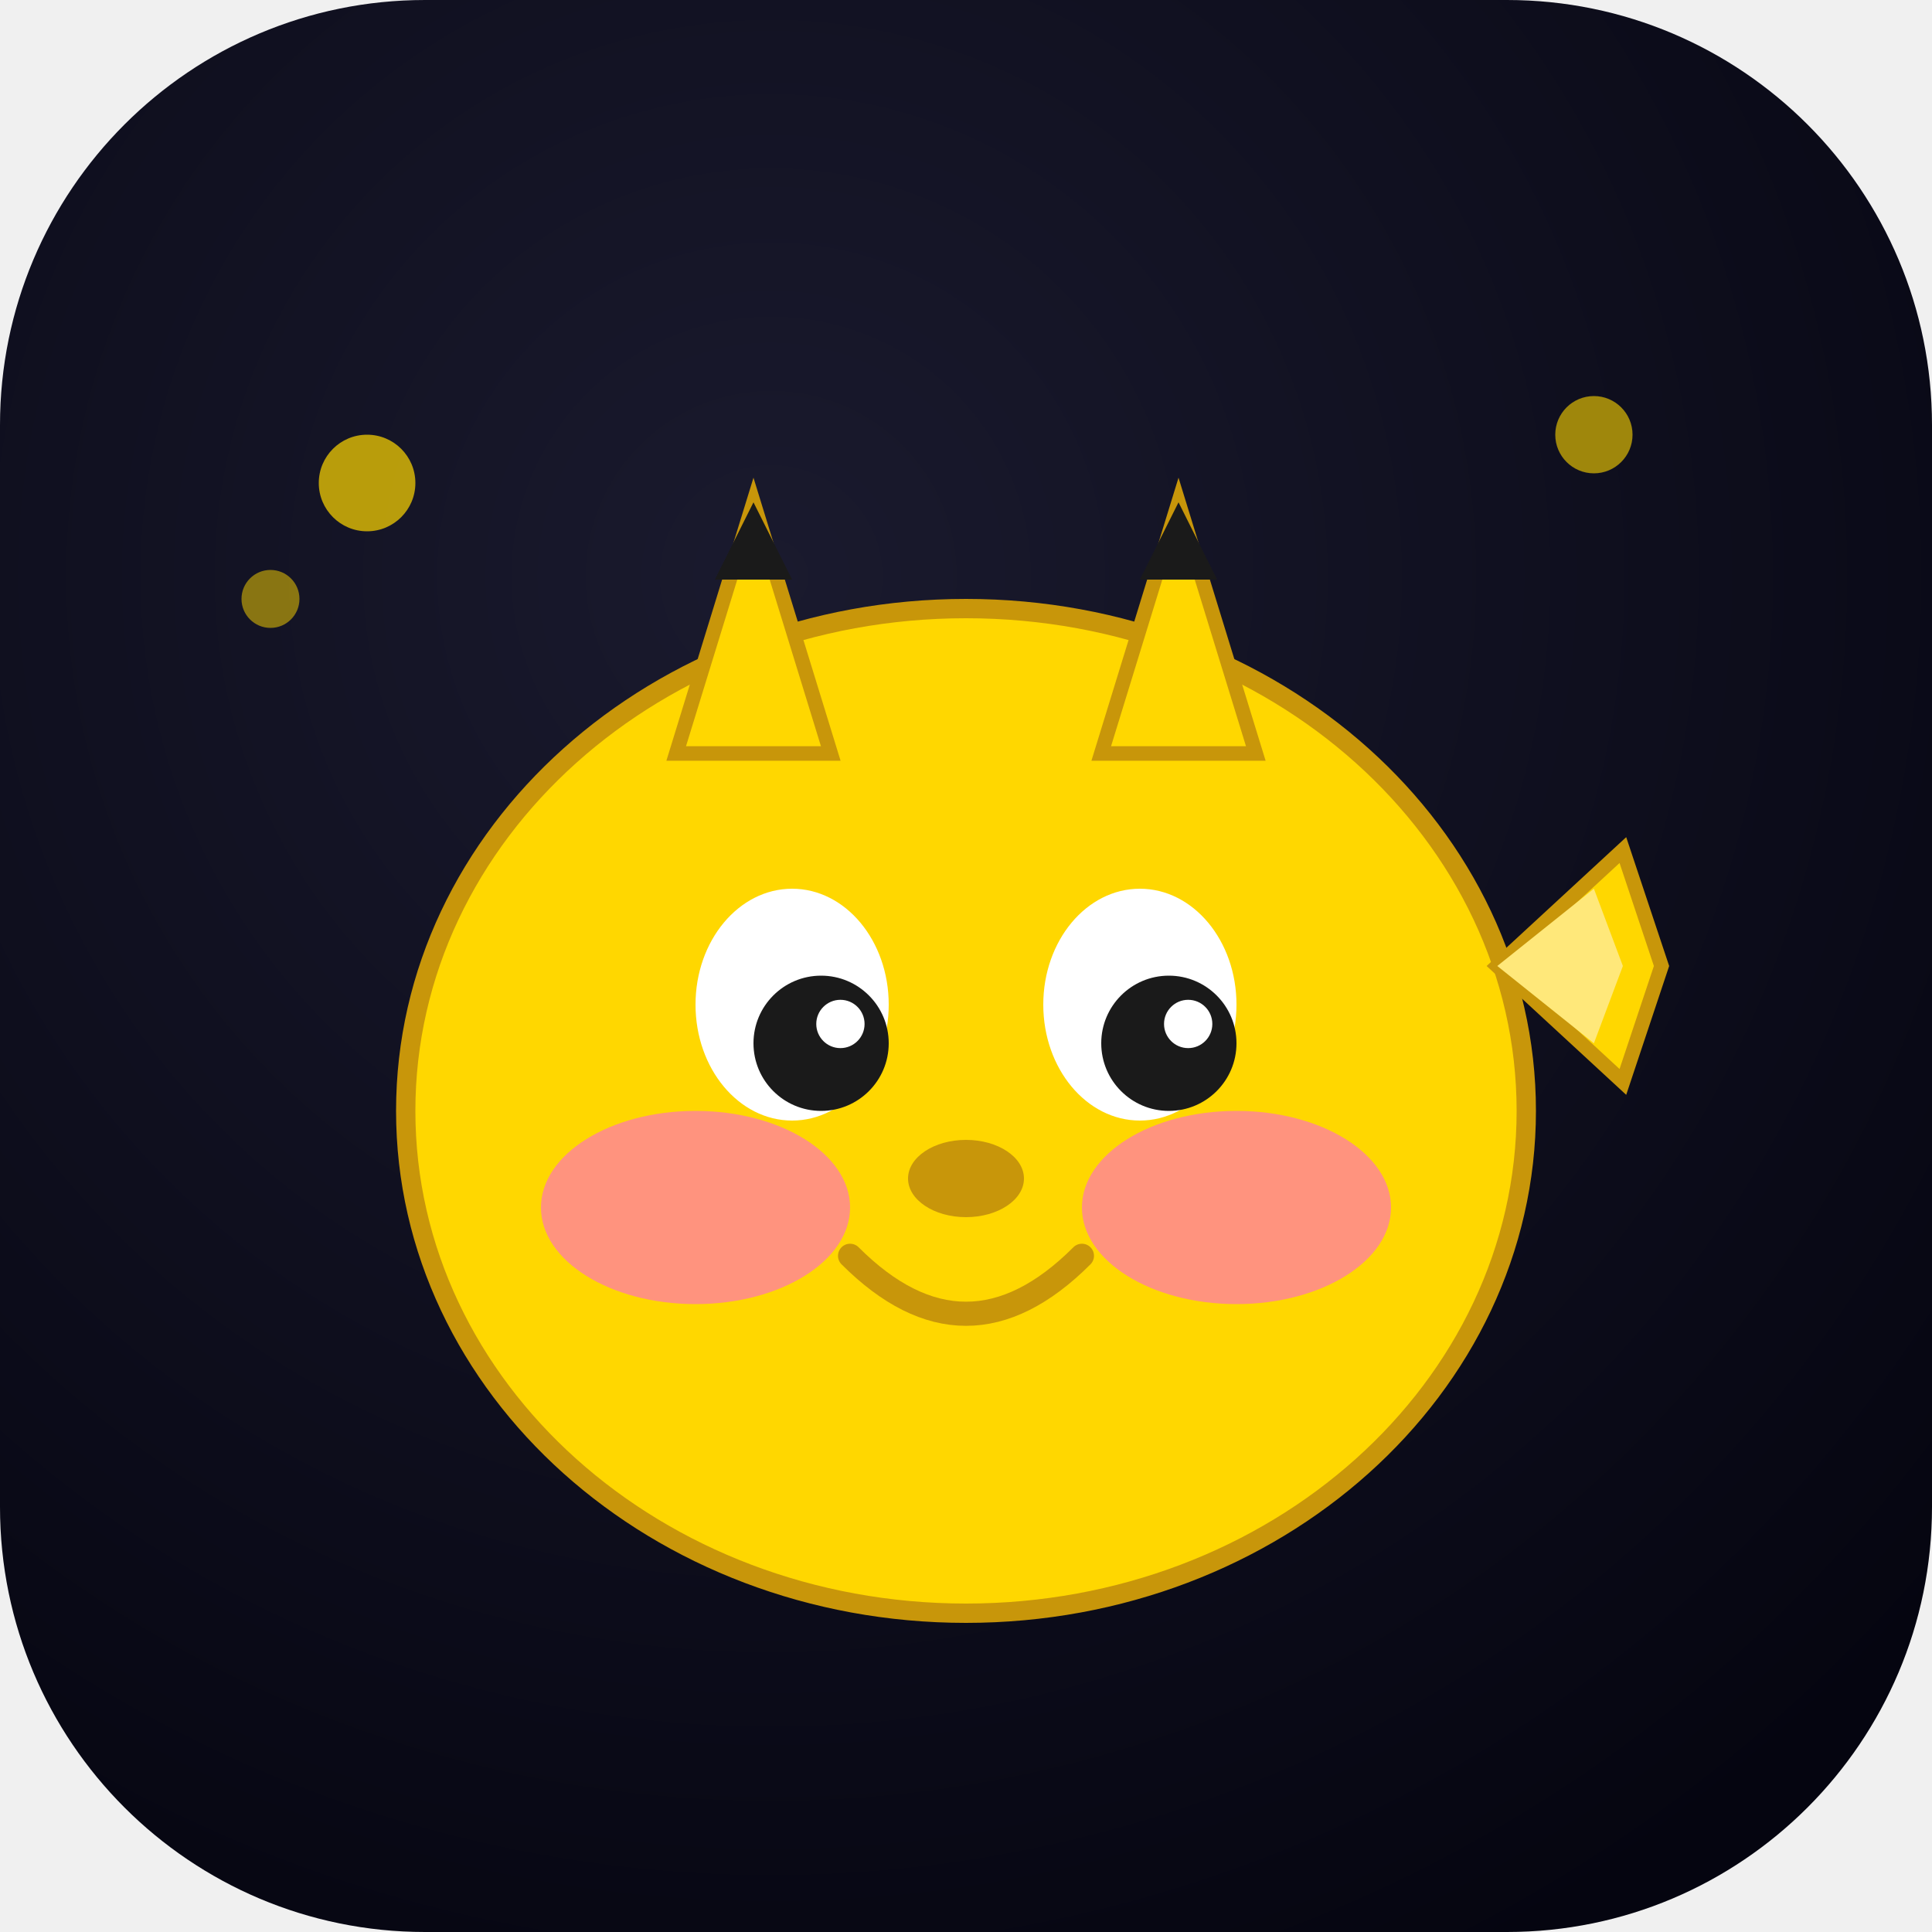
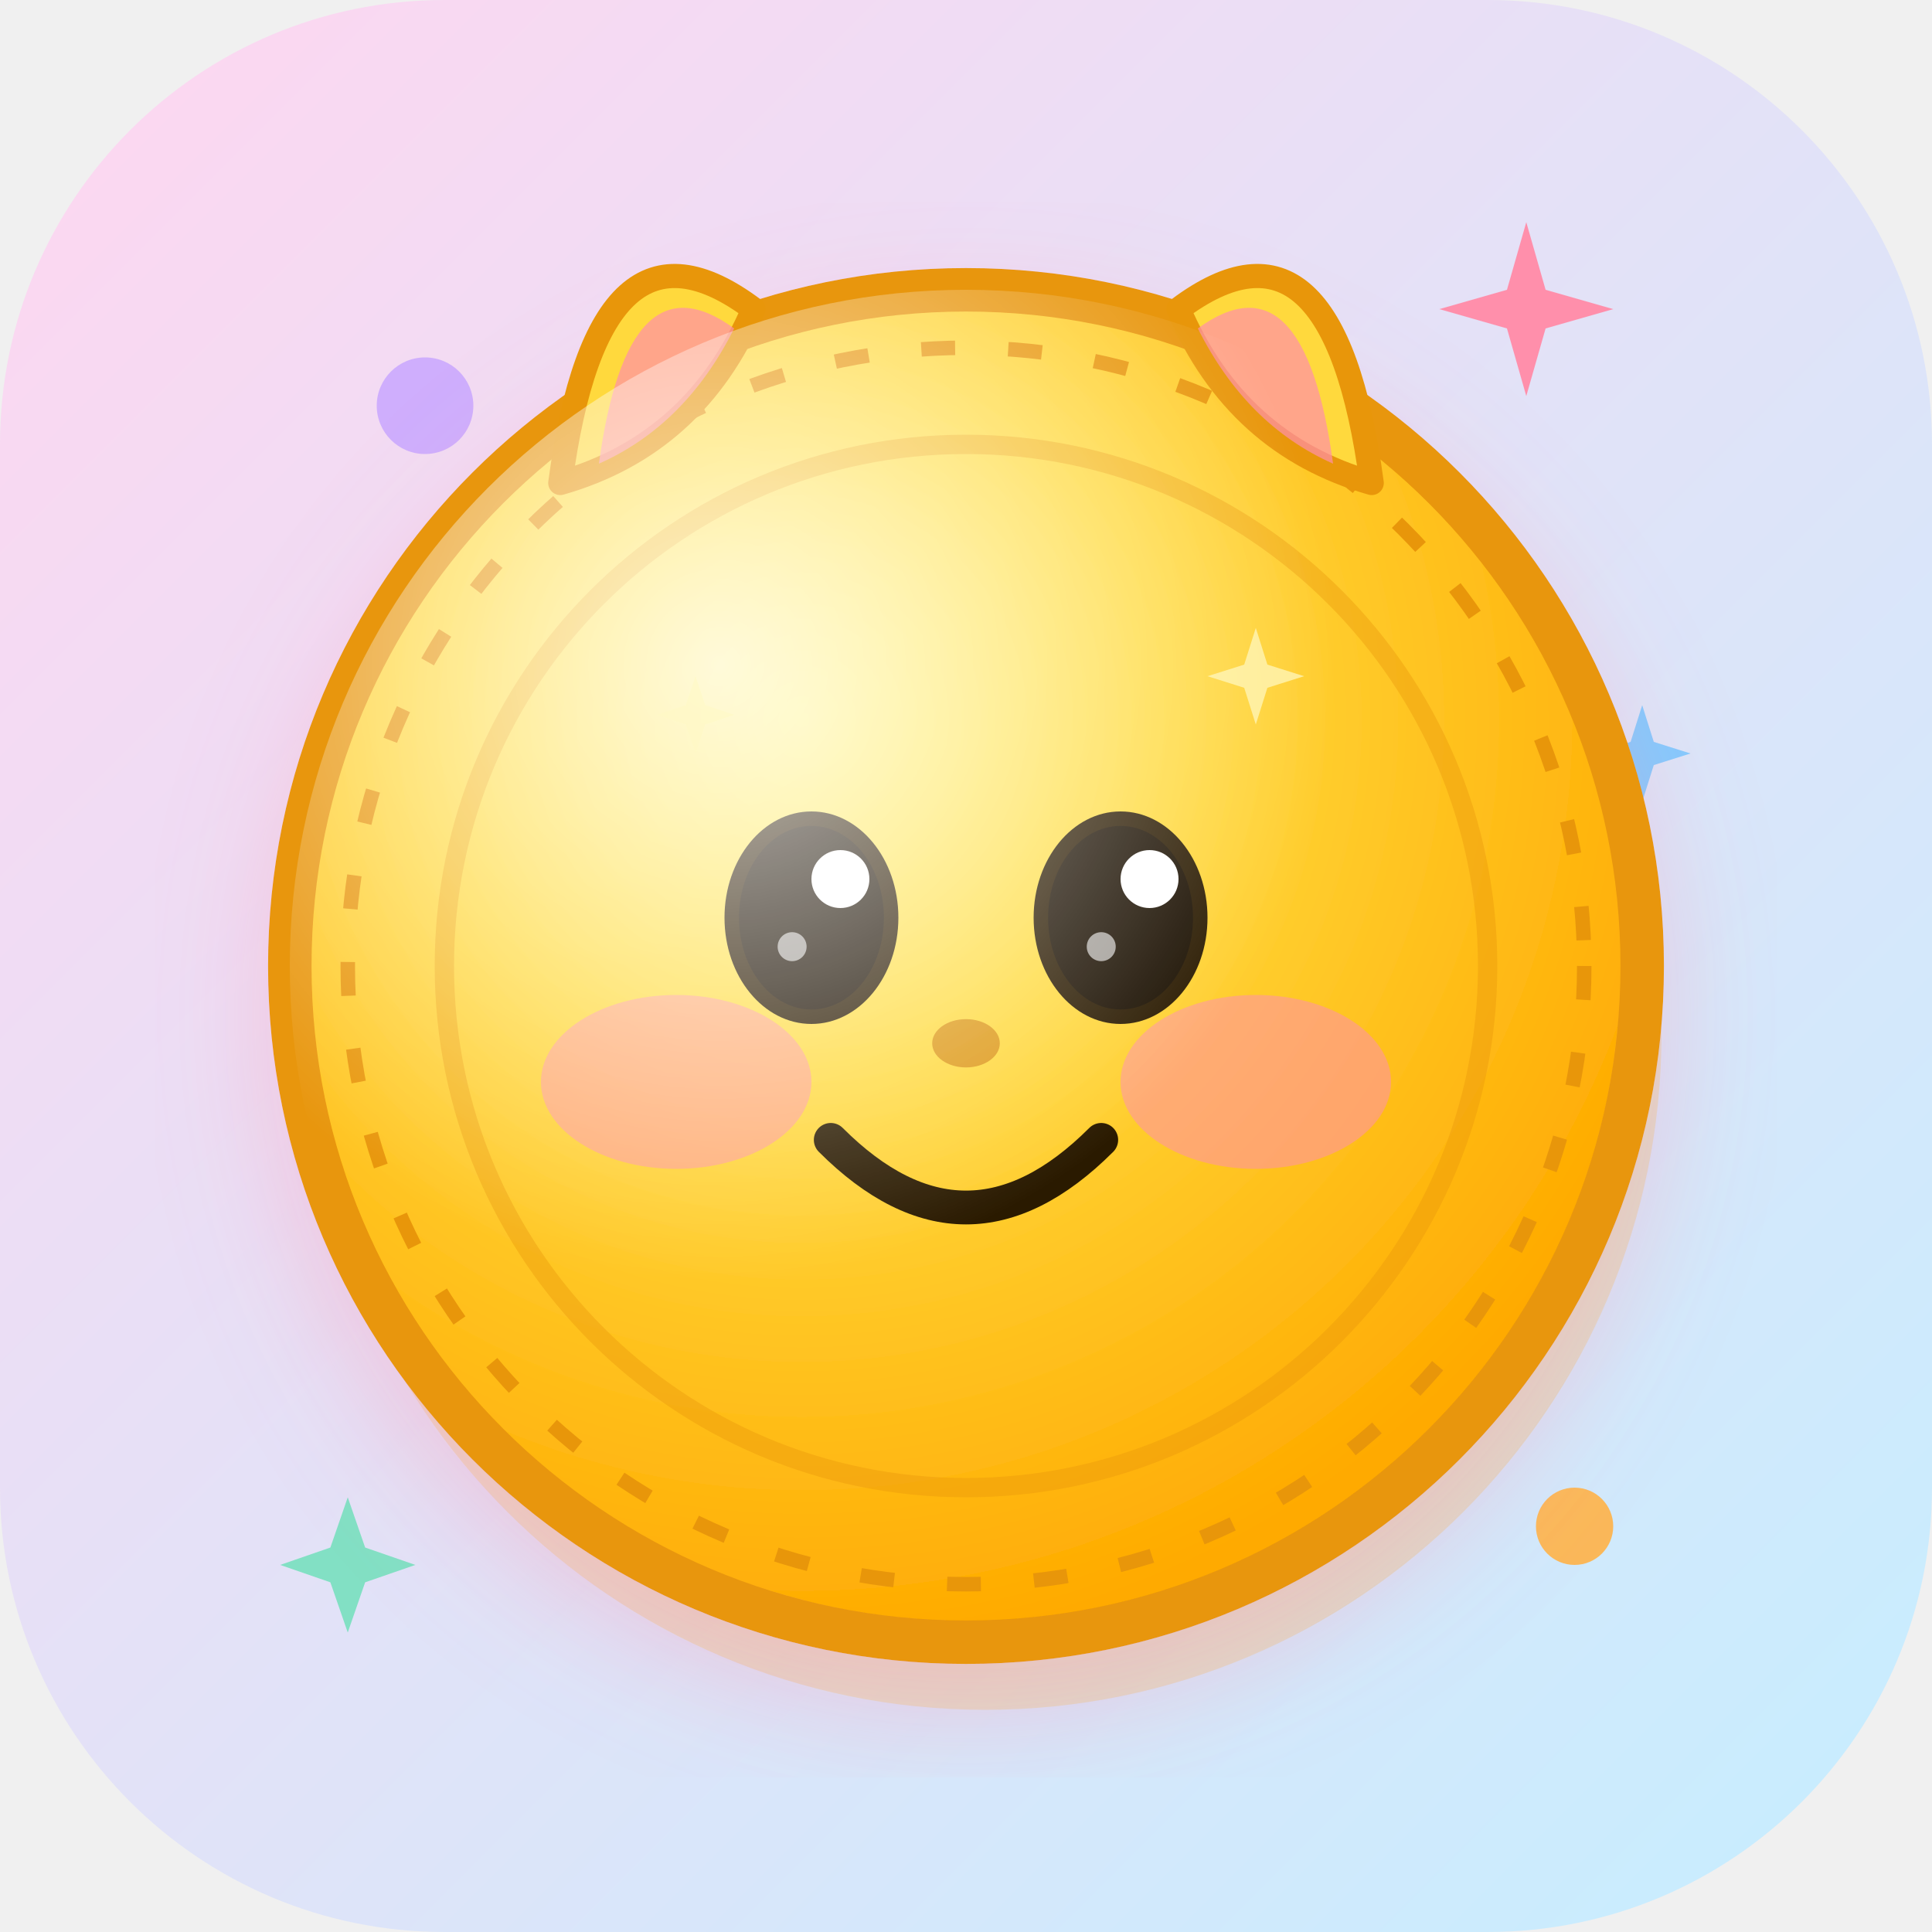
<svg xmlns="http://www.w3.org/2000/svg" width="200" height="200" viewBox="0 0 200 200">
  <defs>
-     <radialGradient id="bgp" cx="40%" cy="30%" r="80%">
-       <stop offset="0%" stop-color="#1a1a2e" />
-       <stop offset="100%" stop-color="#050510" />
+     <linearGradient id="bgGrad" x1="0%" y1="0%" x2="100%" y2="100%">
+       <stop offset="0%" stop-color="#FFD6F0" />
+       <stop offset="100%" stop-color="#C5EEFF" />
+     </linearGradient>
+     <radialGradient id="coinGrad" cx="38%" cy="32%" r="68%">
+       <stop offset="0%" stop-color="#FFF176" />
+       <stop offset="40%" stop-color="#FFD93D" />
+       <stop offset="100%" stop-color="#FFAA00" />
    </radialGradient>
+     <radialGradient id="shineGrad" cx="32%" cy="28%" r="45%">
+       <stop offset="0%" stop-color="#ffffff" stop-opacity="0.75" />
+       <stop offset="100%" stop-color="#ffffff" stop-opacity="0" />
+     </radialGradient>
+     <filter id="coinShadow">
+       <feDropShadow dx="0" dy="5" stdDeviation="6" flood-color="#FF8FAB" flood-opacity="0.35" />
+     </filter>
  </defs>
-   <rect width="200" height="200" rx="44" fill="url(#bgp)" style="stroke:none;color:rgb(0, 0, 0);stroke-width:1px;stroke-linecap:butt;stroke-linejoin:miter;opacity:1;font-family:&quot;Anthropic Sans&quot;, -apple-system, &quot;system-ui&quot;, &quot;Segoe UI&quot;, sans-serif;font-size:16px;font-weight:400;text-anchor:start;dominant-baseline:auto" />
-   <ellipse cx="100" cy="115" rx="58" ry="52" fill="#FFD700" style="fill:rgb(255, 215, 0);stroke:none;color:rgb(0, 0, 0);stroke-width:1px;stroke-linecap:butt;stroke-linejoin:miter;opacity:1;font-family:&quot;Anthropic Sans&quot;, -apple-system, &quot;system-ui&quot;, &quot;Segoe UI&quot;, sans-serif;font-size:16px;font-weight:400;text-anchor:start;dominant-baseline:auto" />
-   <ellipse cx="100" cy="115" rx="58" ry="52" fill="none" stroke="#C8960A" stroke-width="2" style="fill:none;stroke:rgb(200, 150, 10);color:rgb(0, 0, 0);stroke-width:2px;stroke-linecap:butt;stroke-linejoin:miter;opacity:1;font-family:&quot;Anthropic Sans&quot;, -apple-system, &quot;system-ui&quot;, &quot;Segoe UI&quot;, sans-serif;font-size:16px;font-weight:400;text-anchor:start;dominant-baseline:auto" />
-   <ellipse cx="72" cy="125" rx="16" ry="10" fill="#FF8C8C" opacity="0.9" style="fill:rgb(255, 140, 140);stroke:none;color:rgb(0, 0, 0);stroke-width:1px;stroke-linecap:butt;stroke-linejoin:miter;opacity:0.9;font-family:&quot;Anthropic Sans&quot;, -apple-system, &quot;system-ui&quot;, &quot;Segoe UI&quot;, sans-serif;font-size:16px;font-weight:400;text-anchor:start;dominant-baseline:auto" />
-   <ellipse cx="128" cy="125" rx="16" ry="10" fill="#FF8C8C" opacity="0.9" style="fill:rgb(255, 140, 140);stroke:none;color:rgb(0, 0, 0);stroke-width:1px;stroke-linecap:butt;stroke-linejoin:miter;opacity:0.9;font-family:&quot;Anthropic Sans&quot;, -apple-system, &quot;system-ui&quot;, &quot;Segoe UI&quot;, sans-serif;font-size:16px;font-weight:400;text-anchor:start;dominant-baseline:auto" />
-   <ellipse cx="82" cy="104" rx="10" ry="12" fill="#fff" style="fill:rgb(255, 255, 255);stroke:none;color:rgb(0, 0, 0);stroke-width:1px;stroke-linecap:butt;stroke-linejoin:miter;opacity:1;font-family:&quot;Anthropic Sans&quot;, -apple-system, &quot;system-ui&quot;, &quot;Segoe UI&quot;, sans-serif;font-size:16px;font-weight:400;text-anchor:start;dominant-baseline:auto" />
-   <ellipse cx="118" cy="104" rx="10" ry="12" fill="#fff" style="fill:rgb(255, 255, 255);stroke:none;color:rgb(0, 0, 0);stroke-width:1px;stroke-linecap:butt;stroke-linejoin:miter;opacity:1;font-family:&quot;Anthropic Sans&quot;, -apple-system, &quot;system-ui&quot;, &quot;Segoe UI&quot;, sans-serif;font-size:16px;font-weight:400;text-anchor:start;dominant-baseline:auto" />
-   <circle cx="85" cy="108" r="7" fill="#1a1a1a" style="fill:rgb(26, 26, 26);stroke:none;color:rgb(0, 0, 0);stroke-width:1px;stroke-linecap:butt;stroke-linejoin:miter;opacity:1;font-family:&quot;Anthropic Sans&quot;, -apple-system, &quot;system-ui&quot;, &quot;Segoe UI&quot;, sans-serif;font-size:16px;font-weight:400;text-anchor:start;dominant-baseline:auto" />
-   <circle cx="121" cy="108" r="7" fill="#1a1a1a" style="fill:rgb(26, 26, 26);stroke:none;color:rgb(0, 0, 0);stroke-width:1px;stroke-linecap:butt;stroke-linejoin:miter;opacity:1;font-family:&quot;Anthropic Sans&quot;, -apple-system, &quot;system-ui&quot;, &quot;Segoe UI&quot;, sans-serif;font-size:16px;font-weight:400;text-anchor:start;dominant-baseline:auto" />
-   <circle cx="87" cy="106" r="2.5" fill="#fff" style="fill:rgb(255, 255, 255);stroke:none;color:rgb(0, 0, 0);stroke-width:1px;stroke-linecap:butt;stroke-linejoin:miter;opacity:1;font-family:&quot;Anthropic Sans&quot;, -apple-system, &quot;system-ui&quot;, &quot;Segoe UI&quot;, sans-serif;font-size:16px;font-weight:400;text-anchor:start;dominant-baseline:auto" />
-   <circle cx="123" cy="106" r="2.5" fill="#fff" style="fill:rgb(255, 255, 255);stroke:none;color:rgb(0, 0, 0);stroke-width:1px;stroke-linecap:butt;stroke-linejoin:miter;opacity:1;font-family:&quot;Anthropic Sans&quot;, -apple-system, &quot;system-ui&quot;, &quot;Segoe UI&quot;, sans-serif;font-size:16px;font-weight:400;text-anchor:start;dominant-baseline:auto" />
-   <ellipse cx="100" cy="122" rx="6" ry="4" fill="#C8960A" style="fill:rgb(200, 150, 10);stroke:none;color:rgb(0, 0, 0);stroke-width:1px;stroke-linecap:butt;stroke-linejoin:miter;opacity:1;font-family:&quot;Anthropic Sans&quot;, -apple-system, &quot;system-ui&quot;, &quot;Segoe UI&quot;, sans-serif;font-size:16px;font-weight:400;text-anchor:start;dominant-baseline:auto" />
-   <path d="M88,130 Q100,142 112,130" fill="none" stroke="#C8960A" stroke-width="2.5" stroke-linecap="round" style="fill:none;stroke:rgb(200, 150, 10);color:rgb(0, 0, 0);stroke-width:2.5px;stroke-linecap:round;stroke-linejoin:miter;opacity:1;font-family:&quot;Anthropic Sans&quot;, -apple-system, &quot;system-ui&quot;, &quot;Segoe UI&quot;, sans-serif;font-size:16px;font-weight:400;text-anchor:start;dominant-baseline:auto" />
-   <polygon points="78,52 86,78 70,78" fill="#FFD700" stroke="#C8960A" stroke-width="1.5" style="fill:rgb(255, 215, 0);stroke:rgb(200, 150, 10);color:rgb(0, 0, 0);stroke-width:1.5px;stroke-linecap:butt;stroke-linejoin:miter;opacity:1;font-family:&quot;Anthropic Sans&quot;, -apple-system, &quot;system-ui&quot;, &quot;Segoe UI&quot;, sans-serif;font-size:16px;font-weight:400;text-anchor:start;dominant-baseline:auto" />
-   <polygon points="78,52 82,60 74,60" fill="#1a1a1a" style="fill:rgb(26, 26, 26);stroke:none;color:rgb(0, 0, 0);stroke-width:1px;stroke-linecap:butt;stroke-linejoin:miter;opacity:1;font-family:&quot;Anthropic Sans&quot;, -apple-system, &quot;system-ui&quot;, &quot;Segoe UI&quot;, sans-serif;font-size:16px;font-weight:400;text-anchor:start;dominant-baseline:auto" />
-   <polygon points="122,52 130,78 114,78" fill="#FFD700" stroke="#C8960A" stroke-width="1.5" style="fill:rgb(255, 215, 0);stroke:rgb(200, 150, 10);color:rgb(0, 0, 0);stroke-width:1.5px;stroke-linecap:butt;stroke-linejoin:miter;opacity:1;font-family:&quot;Anthropic Sans&quot;, -apple-system, &quot;system-ui&quot;, &quot;Segoe UI&quot;, sans-serif;font-size:16px;font-weight:400;text-anchor:start;dominant-baseline:auto" />
-   <polygon points="122,52 126,60 118,60" fill="#1a1a1a" style="fill:rgb(26, 26, 26);stroke:none;color:rgb(0, 0, 0);stroke-width:1px;stroke-linecap:butt;stroke-linejoin:miter;opacity:1;font-family:&quot;Anthropic Sans&quot;, -apple-system, &quot;system-ui&quot;, &quot;Segoe UI&quot;, sans-serif;font-size:16px;font-weight:400;text-anchor:start;dominant-baseline:auto" />
-   <path d="M155,100 L168,88 L172,100 L168,112 Z" fill="#FFD700" stroke="#C8960A" stroke-width="1.5" style="fill:rgb(255, 215, 0);stroke:rgb(200, 150, 10);color:rgb(0, 0, 0);stroke-width:1.5px;stroke-linecap:butt;stroke-linejoin:miter;opacity:1;font-family:&quot;Anthropic Sans&quot;, -apple-system, &quot;system-ui&quot;, &quot;Segoe UI&quot;, sans-serif;font-size:16px;font-weight:400;text-anchor:start;dominant-baseline:auto" />
-   <path d="M155,100 L165,92 L168,100 L165,108 Z" fill="#FFE87A" style="fill:rgb(255, 232, 122);stroke:none;color:rgb(0, 0, 0);stroke-width:1px;stroke-linecap:butt;stroke-linejoin:miter;opacity:1;font-family:&quot;Anthropic Sans&quot;, -apple-system, &quot;system-ui&quot;, &quot;Segoe UI&quot;, sans-serif;font-size:16px;font-weight:400;text-anchor:start;dominant-baseline:auto" />
-   <circle cx="38" cy="50" r="5" fill="#FFD700" opacity="0.7" style="fill:rgb(255, 215, 0);stroke:none;color:rgb(0, 0, 0);stroke-width:1px;stroke-linecap:butt;stroke-linejoin:miter;opacity:0.7;font-family:&quot;Anthropic Sans&quot;, -apple-system, &quot;system-ui&quot;, &quot;Segoe UI&quot;, sans-serif;font-size:16px;font-weight:400;text-anchor:start;dominant-baseline:auto" />
-   <circle cx="28" cy="62" r="3" fill="#FFD700" opacity="0.5" style="fill:rgb(255, 215, 0);stroke:none;color:rgb(0, 0, 0);stroke-width:1px;stroke-linecap:butt;stroke-linejoin:miter;opacity:0.5;font-family:&quot;Anthropic Sans&quot;, -apple-system, &quot;system-ui&quot;, &quot;Segoe UI&quot;, sans-serif;font-size:16px;font-weight:400;text-anchor:start;dominant-baseline:auto" />
-   <circle cx="165" cy="45" r="4" fill="#FFD700" opacity="0.6" style="fill:rgb(255, 215, 0);stroke:none;color:rgb(0, 0, 0);stroke-width:1px;stroke-linecap:butt;stroke-linejoin:miter;opacity:0.6;font-family:&quot;Anthropic Sans&quot;, -apple-system, &quot;system-ui&quot;, &quot;Segoe UI&quot;, sans-serif;font-size:16px;font-weight:400;text-anchor:start;dominant-baseline:auto" />
+   <rect width="200" height="200" rx="46" fill="url(#bgGrad)" />
+   <g transform="translate(158,32)">
+     <polygon points="0,-9 2,-2 9,0 2,2 0,9 -2,2 -9,0 -2,-2" fill="#FF8FAB" />
+   </g>
+   <g transform="translate(36,162)">
+     <polygon points="0,-7 1.8,-1.8 7,0 1.8,1.8 0,7 -1.8,1.8 -7,0 -1.8,-1.8" fill="#82E0C4" />
+   </g>
+   <circle cx="44" cy="42" r="5" fill="#C5A3FF" opacity="0.8" />
+   <circle cx="163" cy="158" r="4" fill="#FFB347" opacity="0.9" />
+   <g transform="translate(170,78)">
+     <polygon points="0,-5 1.2,-1.2 5,0 1.2,1.2 0,5 -1.2,1.2 -5,0 -1.2,-1.2" fill="#82CAFF" />
+   </g>
+   <circle cx="102" cy="107" r="70" fill="#FFAA00" opacity="0.2" />
+   <circle cx="100" cy="100" r="70" fill="url(#coinGrad)" stroke="#E8960A" stroke-width="4.5" filter="url(#coinShadow)" />
+   <circle cx="100" cy="100" r="64" fill="none" stroke="#E8960A" stroke-width="1.5" stroke-dasharray="3.5 5.5" />
+   <circle cx="100" cy="100" r="54" fill="none" stroke="#E8960A" stroke-width="2" opacity="0.4" />
+   <path d="M 58,50 Q 62,20 78,32 Q 72,46 58,50 Z" fill="#FFD93D" stroke="#E8960A" stroke-width="2.5" stroke-linejoin="round" />
+   <path d="M 142,50 Q 138,20 122,32 Q 128,46 142,50 Z" fill="#FFD93D" stroke="#E8960A" stroke-width="2.5" stroke-linejoin="round" />
+   <path d="M 62,48 Q 65,26 76,34 Q 71,44 62,48 Z" fill="#FF8FAB" opacity="0.7" />
+   <path d="M 138,48 Q 135,26 124,34 Q 129,44 138,48 Z" fill="#FF8FAB" opacity="0.7" />
+   <ellipse cx="84" cy="95" rx="9" ry="11" fill="#2a1a00" />
+   <ellipse cx="84" cy="95" rx="7.5" ry="9.5" fill="#1a0f00" />
+   <circle cx="87" cy="91" r="3" fill="#ffffff" />
+   <circle cx="82" cy="98" r="1.5" fill="#ffffff" opacity="0.6" />
+   <ellipse cx="116" cy="95" rx="9" ry="11" fill="#2a1a00" />
+   <ellipse cx="116" cy="95" rx="7.5" ry="9.5" fill="#1a0f00" />
+   <circle cx="119" cy="91" r="3" fill="#ffffff" />
+   <circle cx="114" cy="98" r="1.5" fill="#ffffff" opacity="0.6" />
+   <ellipse cx="70" cy="112" rx="14" ry="9" fill="#FF8FAB" opacity="0.55" />
+   <ellipse cx="130" cy="112" rx="14" ry="9" fill="#FF8FAB" opacity="0.55" />
+   <ellipse cx="100" cy="108" rx="3.5" ry="2.5" fill="#C87000" opacity="0.6" />
+   <path d="M 86 118 Q 100 132 114 118" fill="none" stroke="#2a1a00" stroke-width="3.5" stroke-linecap="round" />
+   <circle cx="100" cy="100" r="70" fill="url(#shineGrad)" />
+   <g transform="translate(130,70)" opacity="0.7">
+     <polygon points="0,-5 1.2,-1.2 5,0 1.2,1.2 0,5 -1.2,1.2 -5,0 -1.2,-1.2" fill="#FFF9C4" />
+   </g>
+   <g transform="translate(72,74)" opacity="0.6">
+     <polygon points="0,-4 1,-1 4,0 1,1 0,4 -1,1 -4,0 -1,-1" fill="#FFF9C4" />
+   </g>
</svg>
